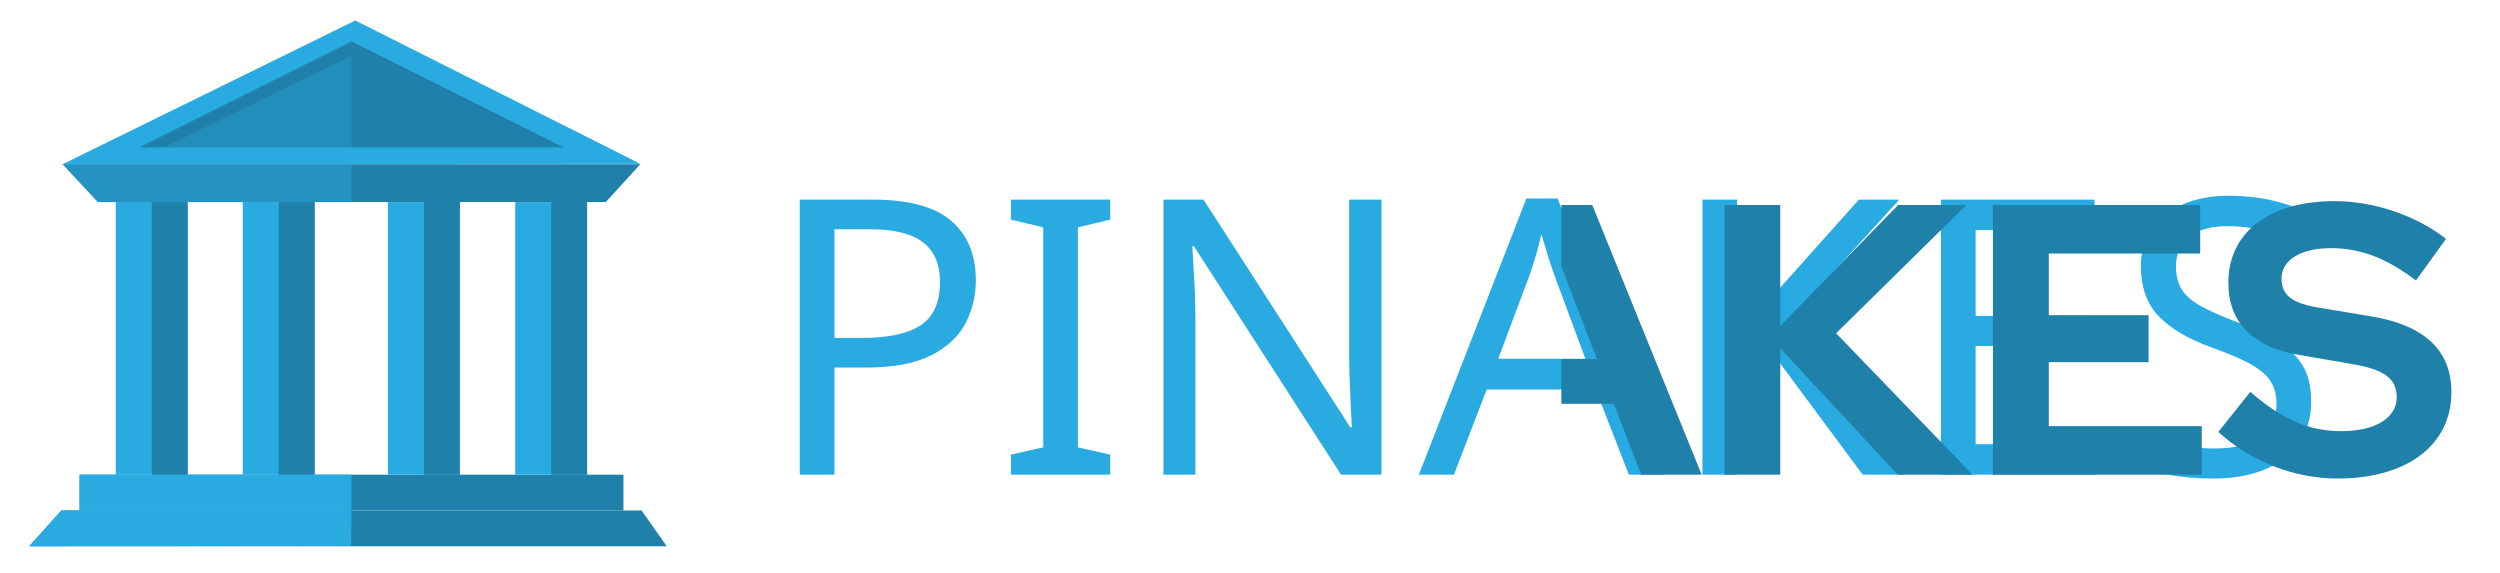
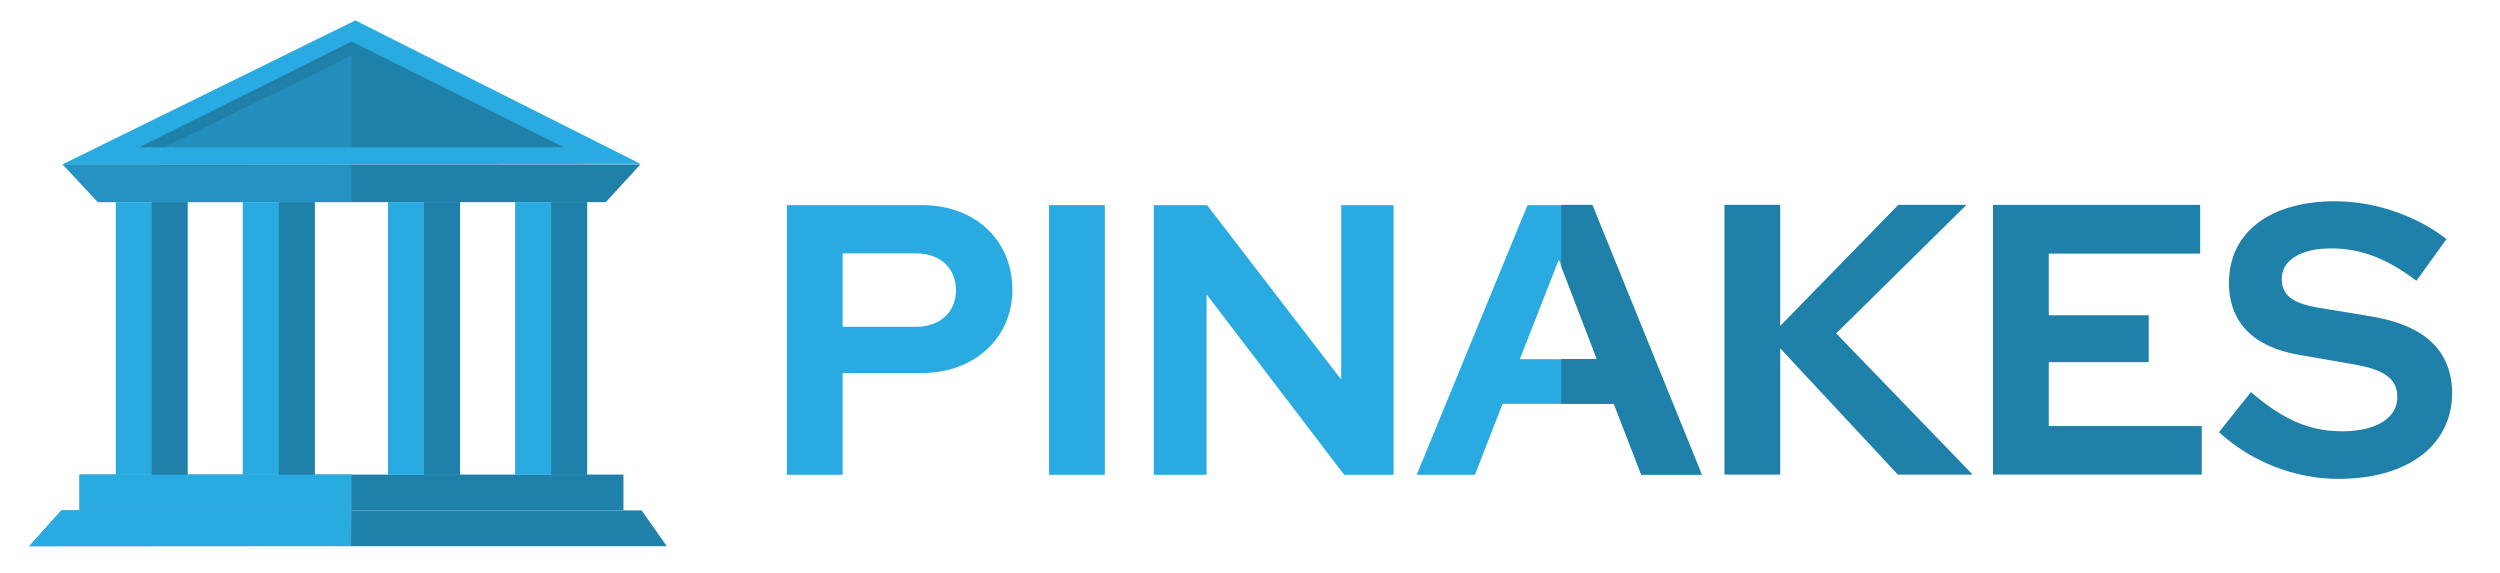
- <svg xmlns="http://www.w3.org/2000/svg" id="a" viewBox="0 0 1103.12 252.77">
-   <defs>
-     <style>.e{fill:none;}.f{font-family:RedHatDisplay-Bold, Red Hat Display;font-size:170px;}.f,.g,.h,.i{fill:#29abe2;}.j{fill:#1f80aa;}.h{opacity:.33;}.i{opacity:.46;}</style>
-   </defs>
+ <svg xmlns="http://www.w3.org/2000/svg" version="1.1" id="a" x="0px" y="0px" viewBox="0 0 1103.1 252.8" style="enable-background:new 0 0 1103.1 252.8;" xml:space="preserve">
+   <style type="text/css">
+ 	.st0{fill:#1F80AA;}
+ 	.st1{fill:#29ABE2;}
+ 	.st2{opacity:0.46;fill:#29ABE2;enable-background:new    ;}
+ 	.st3{opacity:0.33;fill:#29ABE2;enable-background:new    ;}
+ </style>
  <g id="b">
-     <polygon class="j" points="294.21 241.04 12.88 241.04 27.1 225.25 283.1 225.25 294.21 241.04" />
-     <rect class="j" x="35.11" y="209.45" width="239.99" height="15.8" />
-     <polygon class="g" points="154.92 240.88 12.88 241.04 27.1 225.25 155.1 225.25 154.92 240.88" />
-     <rect class="g" x="35.11" y="209.45" width="119.99" height="15.8" />
+     <polygon class="st0" points="294.2,241 12.9,241 27.1,225.2 283.1,225.2  " />
+     <rect x="35.1" y="209.4" class="st0" width="240" height="15.8" />
+     <polygon class="st1" points="154.9,240.9 12.9,241 27.1,225.2 155.1,225.2  " />
+     <rect x="35.1" y="209.4" class="st1" width="120" height="15.8" />
  </g>
  <g id="c">
-     <rect class="g" x="51.08" y="89.17" width="31.71" height="120.28" />
-     <rect class="g" x="107.12" y="89.17" width="31.71" height="120.28" />
-     <rect class="g" x="171.19" y="89.17" width="31.71" height="120.28" />
-     <rect class="g" x="227.34" y="89.17" width="31.71" height="120.28" />
-     <rect class="j" x="243.19" y="89.17" width="15.85" height="120.28" />
-     <rect class="j" x="187.05" y="89.17" width="15.85" height="120.28" />
-     <rect class="j" x="122.97" y="89.17" width="15.85" height="120.28" />
-     <rect class="j" x="66.94" y="89.17" width="15.85" height="120.28" />
+     <rect x="51.1" y="89.2" class="st1" width="31.7" height="120.3" />
+     <rect x="107.1" y="89.2" class="st1" width="31.7" height="120.3" />
+     <rect x="171.2" y="89.2" class="st1" width="31.7" height="120.3" />
+     <rect x="227.3" y="89.2" class="st1" width="31.7" height="120.3" />
+     <rect x="243.2" y="89.2" class="st0" width="15.9" height="120.3" />
+     <rect x="187.1" y="89.2" class="st0" width="15.9" height="120.3" />
+     <rect x="123" y="89.2" class="st0" width="15.9" height="120.3" />
+     <rect x="66.9" y="89.2" class="st0" width="15.8" height="120.3" />
  </g>
  <g id="d">
-     <polygon class="g" points="27.64 72.46 282.56 72.3 156.77 9.04 27.64 72.46" />
-     <polygon class="j" points="61.41 65.04 248.79 65.04 155.1 18.28 61.41 65.04" />
-     <polygon class="j" points="43.19 89.17 267.27 89.17 282.56 72.46 27.64 72.46 43.19 89.17" />
-     <polygon class="i" points="43.19 89.17 155.1 89.17 155.1 72.46 27.64 72.46 43.19 89.17" />
-     <polygon class="h" points="72.4 65.04 155.1 65.04 155.1 24.55 72.4 65.04" />
+     <polygon class="st1" points="27.6,72.5 282.6,72.3 156.8,9  " />
+     <polygon class="st0" points="61.4,65 248.8,65 155.1,18.3  " />
+     <polygon class="st0" points="43.2,89.2 267.3,89.2 282.6,72.5 27.6,72.5  " />
+     <polygon class="st2" points="43.2,89.2 155.1,89.2 155.1,72.5 27.6,72.5  " />
+     <polygon class="st3" points="72.4,65 155.1,65 155.1,24.5  " />
  </g>
-   <text class="f" transform="translate(336.4 209.45)">
-     <tspan x="0" y="0">PINAKES</tspan>
-   </text>
  <g>
-     <polygon class="e" points="704.62 158.45 688.94 117.59 688.94 158.45 704.62 158.45" />
-     <polygon class="j" points="688.94 90.45 688.94 117.59 704.62 158.45 688.94 158.45 688.94 178.17 712.1 178.17 724.17 209.45 750.86 209.45 702.58 90.45 688.94 90.45" />
-     <polygon class="j" points="867.65 90.45 837.56 90.45 785.54 143.83 785.54 90.45 760.89 90.45 760.89 209.45 785.54 209.45 785.54 153.69 837.39 209.45 870.37 209.45 810.19 147.06 867.65 90.45" />
-     <polygon class="j" points="904.03 159.81 948.06 159.81 948.06 139.07 904.03 139.07 904.03 111.87 970.84 111.87 970.84 90.45 879.38 90.45 879.38 209.45 971.52 209.45 971.52 188.03 904.03 188.03 904.03 159.81" />
-     <path class="j" d="M1046.15,139.58l-22.44-3.74c-12.24-1.87-17-5.61-17-12.92,0-8.16,8.5-13.43,21.76-13.43s24.82,4.59,37.57,14.28l13.26-18.36c-13.26-10.37-31.79-16.66-49.13-16.66-28.9,0-46.92,13.77-46.92,36.04,0,17.34,10.71,28.39,31.11,31.79l23.63,4.08c14.11,2.38,19.55,6.46,19.55,14.62,0,9.18-9.52,14.96-24.31,14.96s-26.35-5.27-40.29-17.34l-14.11,17.68c14.28,13.09,33.49,20.57,52.7,20.57,30.6,0,50.15-14.79,50.15-38.08,0-18.36-11.73-29.58-35.53-33.49Z" />
+     <polygon class="st0" points="867.7,90.4 837.6,90.4 785.5,143.8 785.5,90.4 760.9,90.4 760.9,209.4 785.5,209.4 785.5,153.7    837.4,209.4 870.4,209.4 810.2,147.1  " />
+     <polygon class="st0" points="904,159.8 948.1,159.8 948.1,139.1 904,139.1 904,111.9 970.8,111.9 970.8,90.4 879.4,90.4    879.4,209.4 971.5,209.4 971.5,188 904,188  " />
+     <path class="st0" d="M1046.2,139.6l-22.4-3.7c-12.2-1.9-17-5.6-17-12.9c0-8.2,8.5-13.4,21.8-13.4c13.3,0,24.8,4.6,37.6,14.3   l13.3-18.4c-13.3-10.4-31.8-16.7-49.1-16.7c-28.9,0-46.9,13.8-46.9,36c0,17.3,10.7,28.4,31.1,31.8l23.6,4.1   c14.1,2.4,19.6,6.5,19.6,14.6c0,9.2-9.5,15-24.3,15s-26.3-5.3-40.3-17.3l-14.1,17.7c14.3,13.1,33.5,20.6,52.7,20.6   c30.6,0,50.2-14.8,50.2-38.1C1081.7,154.7,1069.9,143.5,1046.2,139.6L1046.2,139.6z" />
+     <path class="st1" d="M674,90.5h28.6l48.3,119h-26.7l-12.1-31.3H663l-12.2,31.3h-25.7L674,90.5z M704.6,158.5l-16.8-43.9l-17.2,43.9   H704.6z" />
+     <polygon class="st0" points="688.9,90.4 688.9,117.6 704.6,158.4 688.9,158.4 688.9,178.2 712.1,178.2 724.2,209.4 750.9,209.4    702.6,90.4  " />
+     <path class="st1" d="M532.6,90.5l59.2,77v-77h23.1v119h-21.8l-60.7-79.6v79.6h-23.3v-119H532.6z" />
+     <path class="st1" d="M462.9,90.5h24.6v119h-24.6V90.5z" />
+     <path class="st1" d="M347.1,90.5h59.7c23.5,0,39.9,15.5,39.9,37.4c0,21.2-16.8,36.7-39.9,36.7h-35v44.9h-24.6V90.5z M371.8,111.7   v32.5h32.3c10.7,0,17.7-6.5,17.7-16.1c0-9.9-7-16.3-17.7-16.3H371.8z" />
  </g>
</svg>
